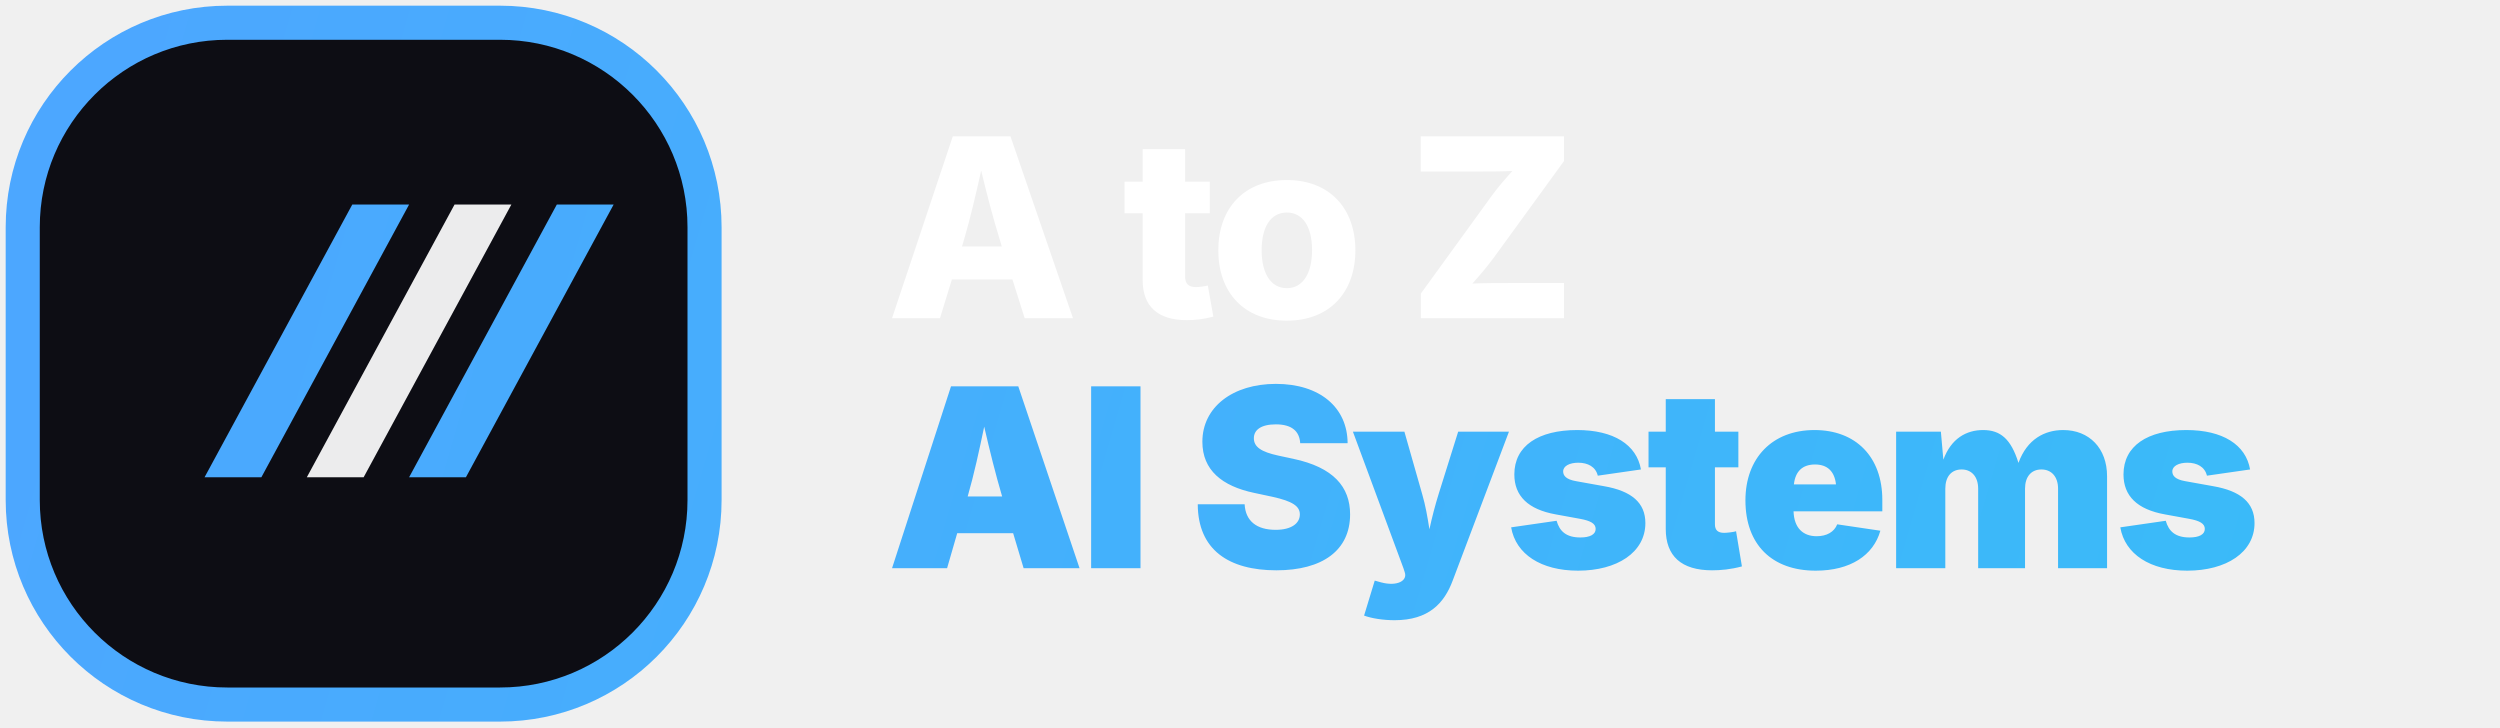
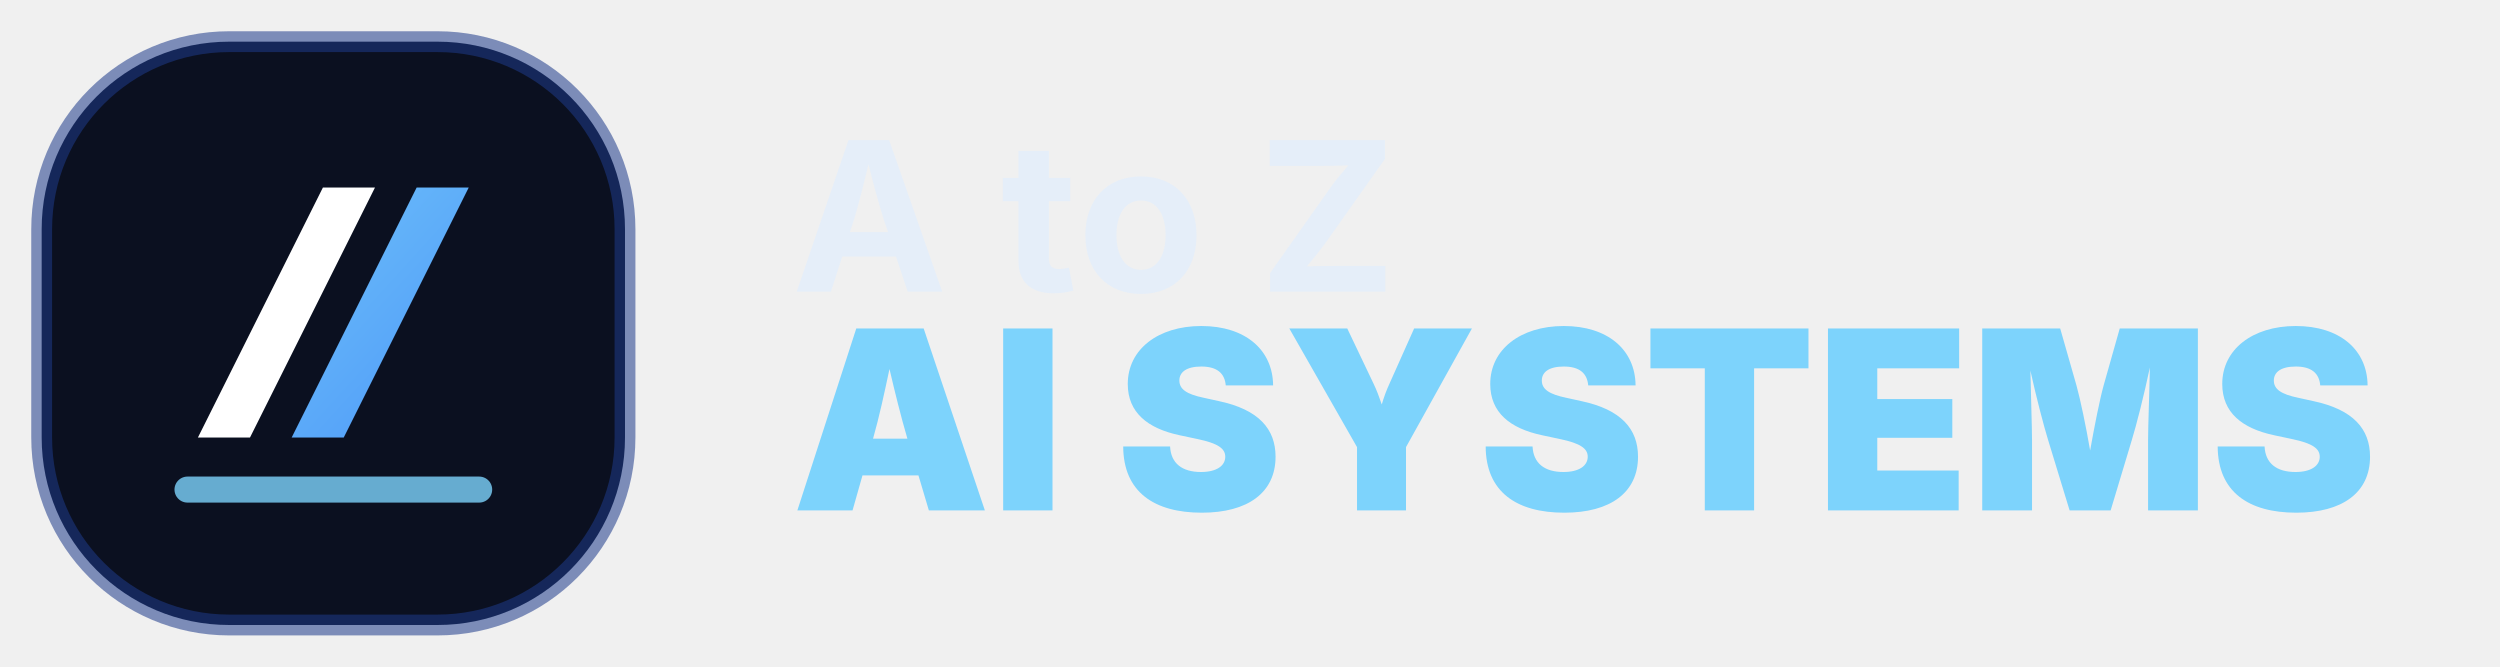
- <svg xmlns="http://www.w3.org/2000/svg" width="220" height="64" viewBox="0 0 220 64" fill="none">
+ <svg xmlns="http://www.w3.org/2000/svg" width="240" height="64" viewBox="0 0 240 64" fill="none">
  <defs>
-     <linearGradient id="logoGlow" x1="0" y1="0" x2="220" y2="64" gradientUnits="userSpaceOnUse">
-       <stop stop-color="#4DA6FF" />
-       <stop offset="1" stop-color="#38BDF8" />
+     <linearGradient id="mark" x1="14" y1="12" x2="58" y2="52" gradientUnits="userSpaceOnUse">
+       <stop stop-color="#7DD3FC" />
+       <stop offset="1" stop-color="#3B82F6" />
    </linearGradient>
  </defs>
-   <rect x="2" y="2" width="60" height="60" rx="18" fill="#0D0D14" stroke="url(#logoGlow)" stroke-width="3" />
-   <path d="M18 42L31 18H36L23 42H18Z" fill="url(#logoGlow)" />
-   <path d="M27 42L40 18H45L32 42H27Z" fill="#FFFFFF" opacity="0.92" />
-   <path d="M36 42L49 18H54L41 42H36Z" fill="url(#logoGlow)" />
-   <text x="78" y="28" fill="#FFFFFF" font-family="Inter, Arial, sans-serif" font-size="22" font-weight="800" letter-spacing="-0.5">A to Z</text>
-   <text x="78" y="50" fill="url(#logoGlow)" font-family="Inter, Arial, sans-serif" font-size="22" font-weight="900" letter-spacing="-0.5">AI Systems</text>
+   <rect x="4" y="4" width="56" height="56" rx="18" fill="#0B1020" stroke="#1E3A8A" stroke-opacity="0.55" stroke-width="2" />
+   <path d="M19 42L31 18H36L24 42H19Z" fill="#FFFFFF" />
+   <path d="M28 42L40 18H45L33 42H28Z" fill="url(#mark)" />
+   <path d="M18 47H46" stroke="#7DD3FC" stroke-width="2.5" stroke-linecap="round" opacity="0.8" />
+   <text x="76" y="28" fill="#E5EEF9" font-family="Inter, Arial, sans-serif" font-size="20" font-weight="700" letter-spacing="0.2">A to Z</text>
+   <text x="76" y="49" fill="#7DD3FC" font-family="Inter, Arial, sans-serif" font-size="24" font-weight="900" letter-spacing="0.1">AI SYSTEMS</text>
</svg>
